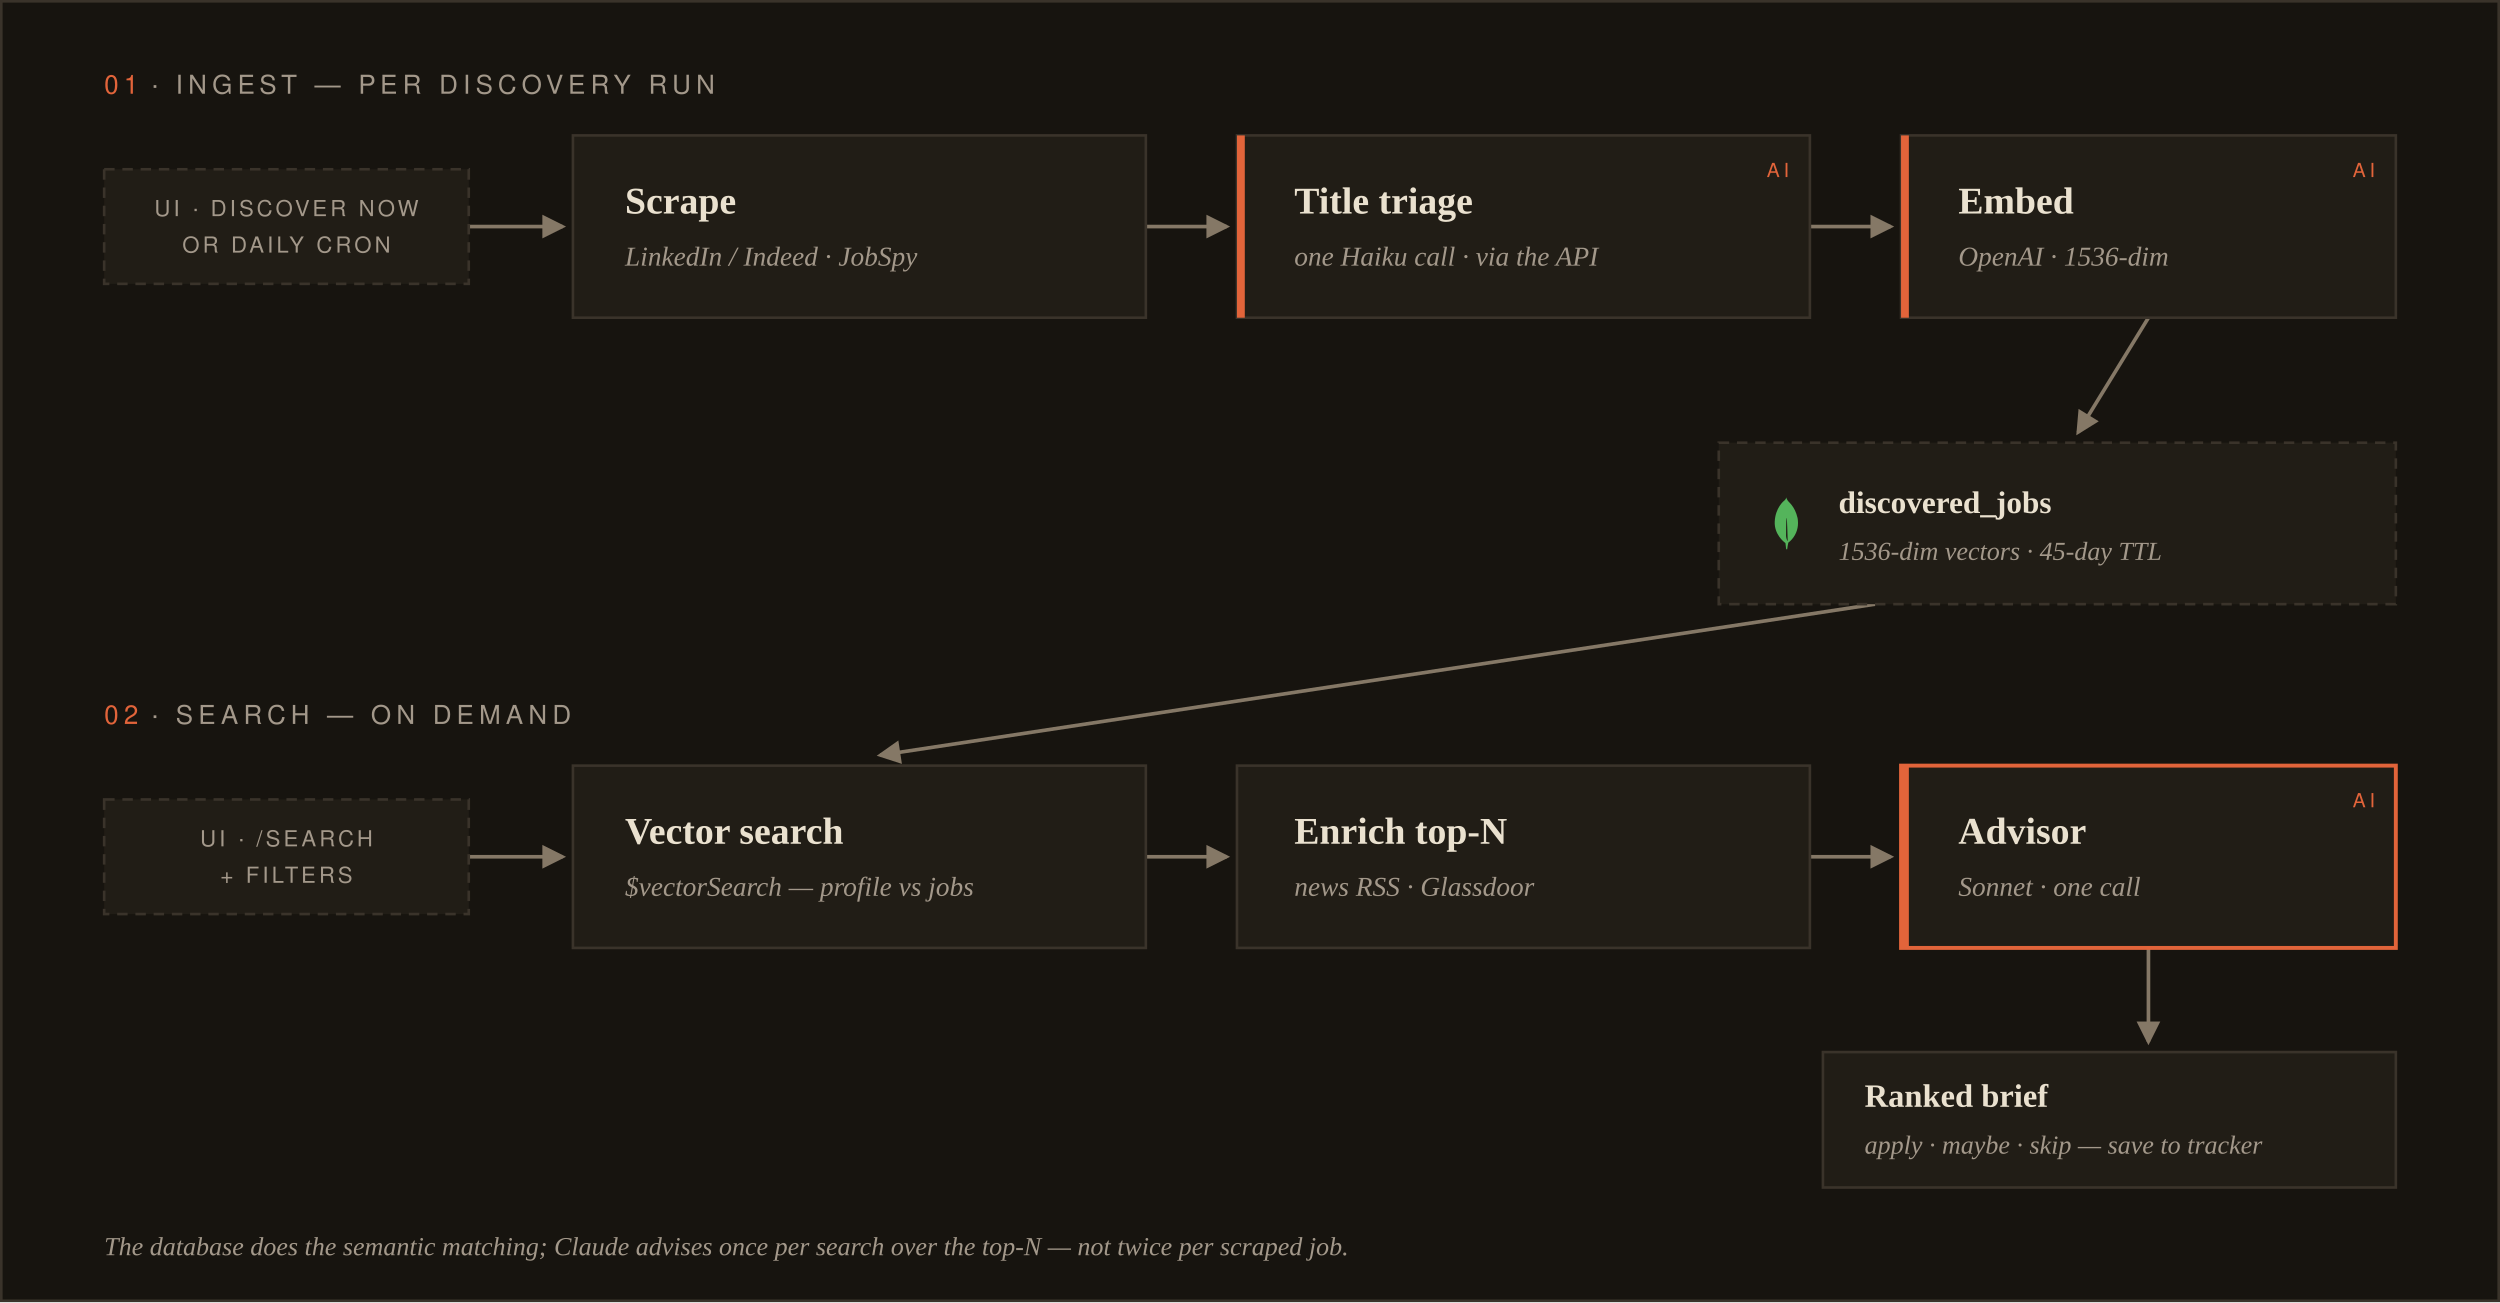
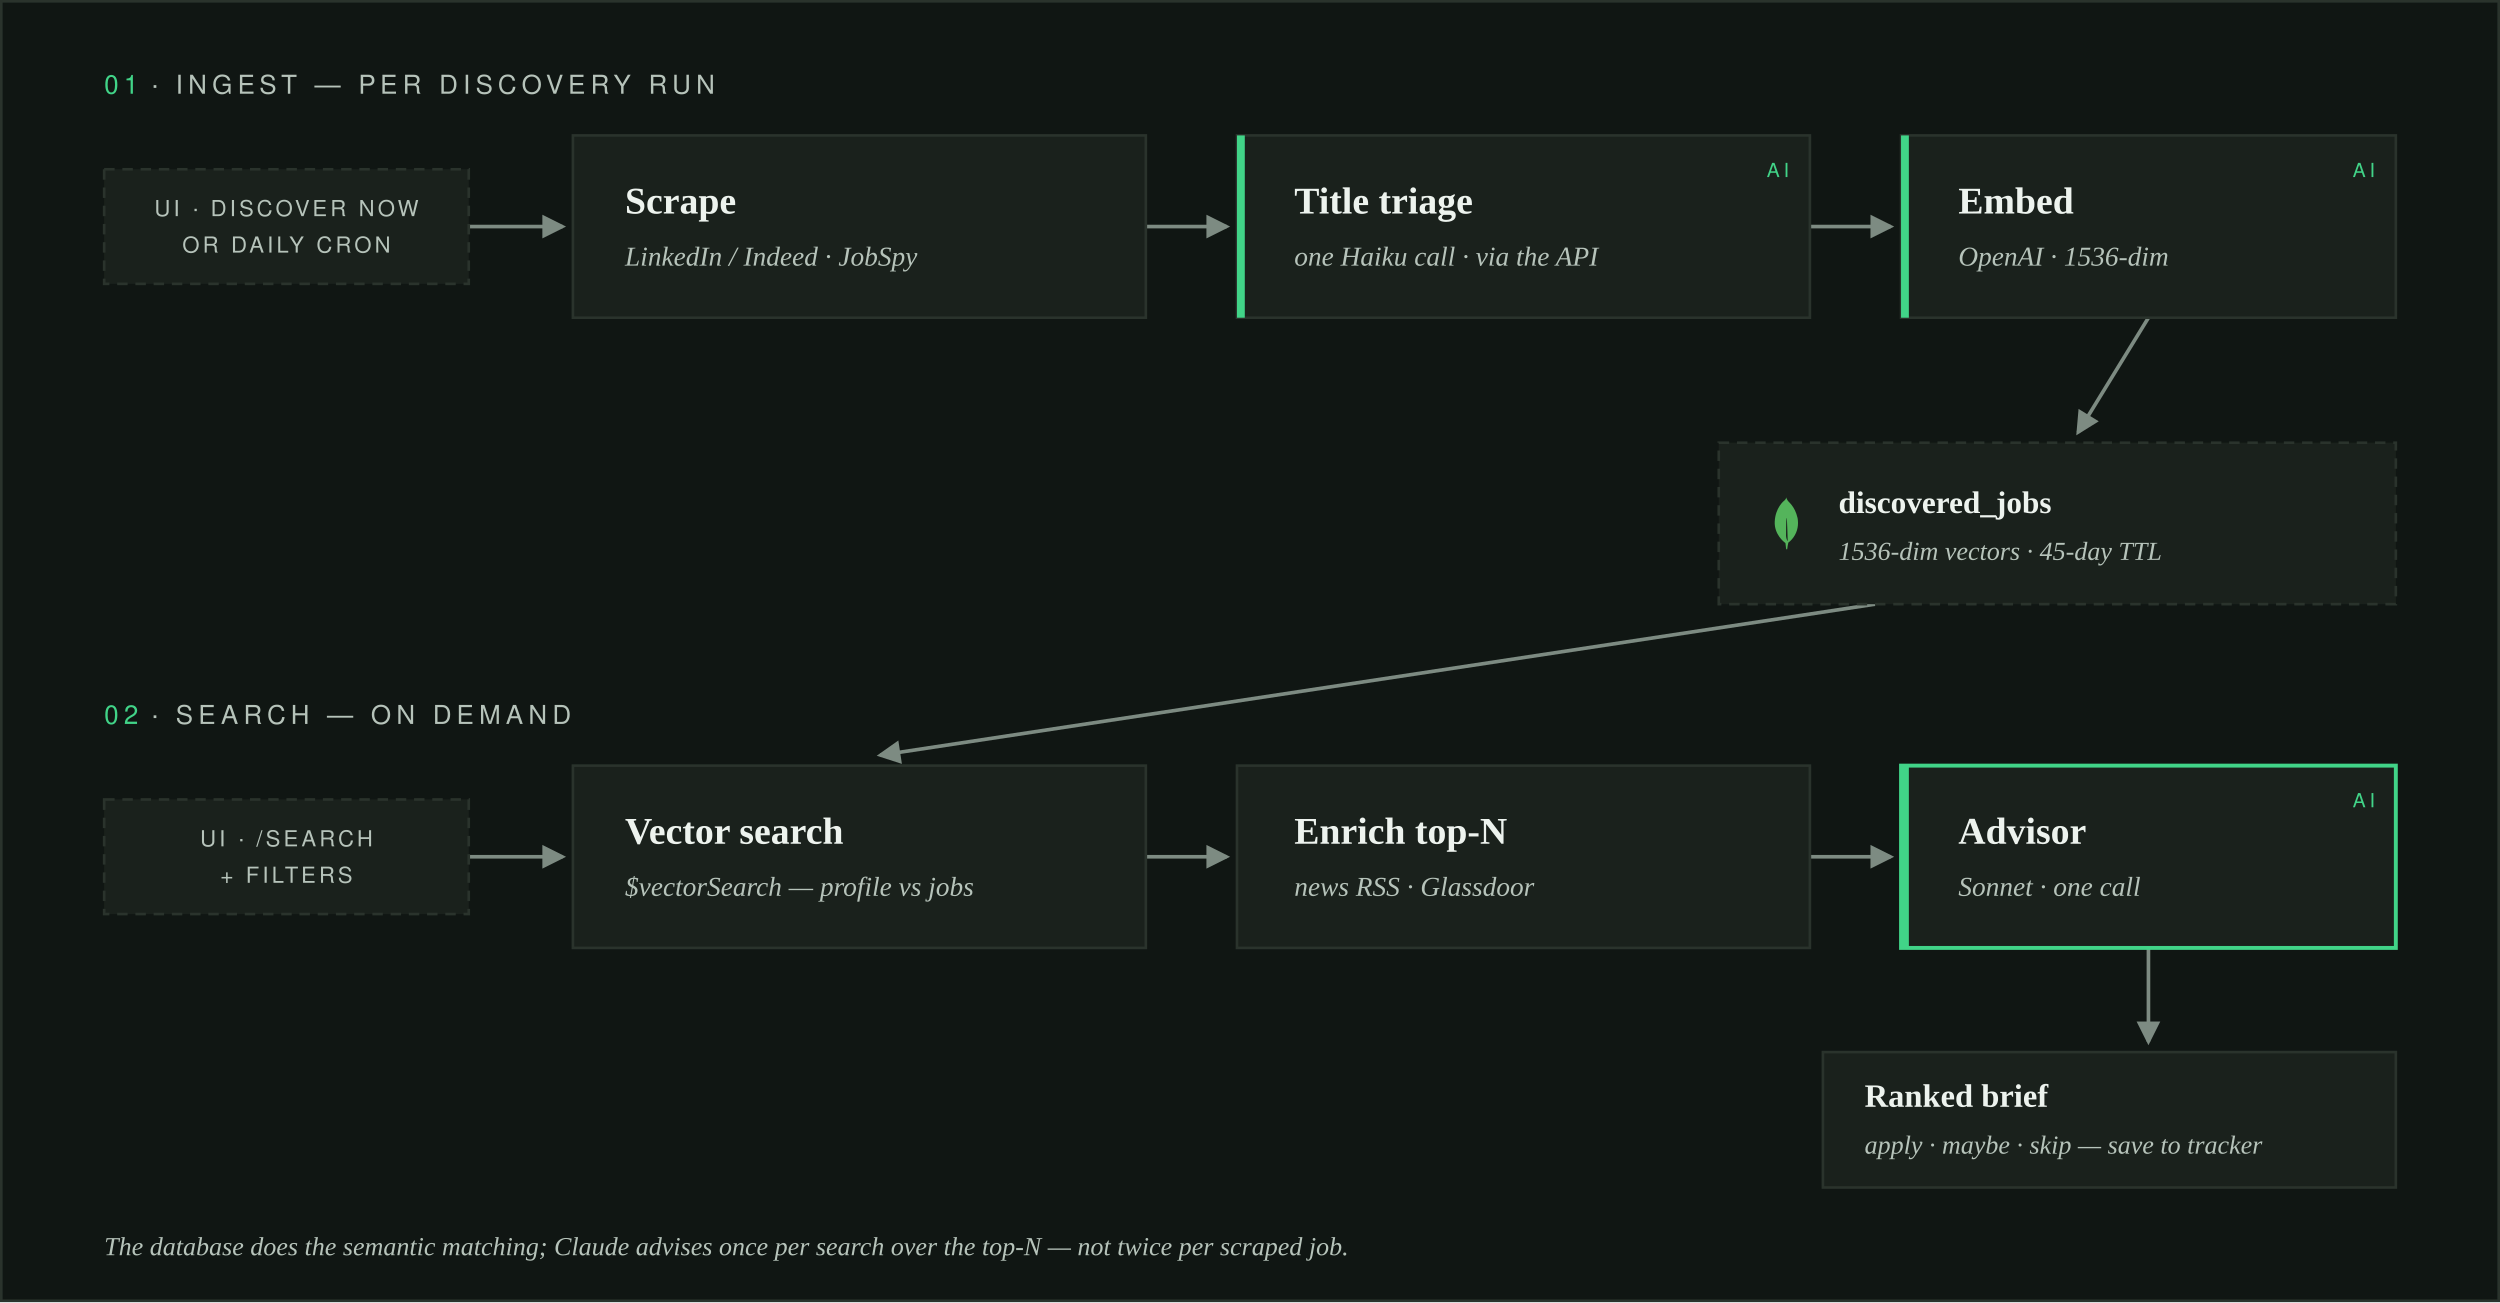
<svg xmlns="http://www.w3.org/2000/svg" viewBox="0 0 960 500" font-family="Georgia, 'Times New Roman', serif">
  <defs>
    <marker id="arr" viewBox="0 0 10 10" refX="8.5" refY="5" markerWidth="6.5" markerHeight="6.5" orient="auto-start-reverse">
-       <path d="M0 0 L10 5 L0 10 z" fill="#857866" />
+       <path d="M0 0 L10 5 L0 10 z" fill="#7d8b82" />
    </marker>
    <path id="icoMongo" d="M17.193 9.555c-1.264-5.58-4.252-7.414-4.573-8.115-.28-.394-.53-.954-.735-1.44-.036.495-.055.685-.523 1.184-.723.566-4.438 3.682-4.74 10.02-.282 5.912 4.27 9.435 4.888 9.884l.07.05A73.49 73.49 0 0111.91 24h.481c.114-1.032.284-2.056.51-3.07.417-.296.604-.463.85-.693a11.342 11.342 0 003.639-8.464c.01-.814-.103-1.662-.197-2.218zm-5.336 8.195s0-8.291.275-8.29c.213 0 .49 10.695.49 10.695-.381-.045-.765-1.76-.765-2.405z" />
  </defs>
-   <rect x="0" y="0" width="960" height="500" fill="#17140F" />
-   <rect x="0.5" y="0.5" width="959" height="499" fill="none" stroke="#3A332A" />
-   <text x="40" y="36" font-family="Helvetica, Arial, sans-serif" font-size="10" letter-spacing="2" fill="#A3988A">
-     <tspan fill="#E2643A">01</tspan> · INGEST — PER DISCOVERY RUN</text>
-   <text x="40" y="278" font-family="Helvetica, Arial, sans-serif" font-size="10" letter-spacing="2" fill="#A3988A">
-     <tspan fill="#E2643A">02</tspan> · SEARCH — ON DEMAND</text>
-   <g stroke="#857866" fill="none" stroke-width="1.4" marker-end="url(#arr)">
+   <rect x="0" y="0" width="960" height="500" fill="#101613" />
+   <rect x="0.5" y="0.5" width="959" height="499" fill="none" stroke="#2a332c" />
+   <text x="40" y="36" font-family="Helvetica, Arial, sans-serif" font-size="10" letter-spacing="2" fill="#b6c3ba">
+     <tspan fill="#41d488">01</tspan> · INGEST — PER DISCOVERY RUN</text>
+   <text x="40" y="278" font-family="Helvetica, Arial, sans-serif" font-size="10" letter-spacing="2" fill="#b6c3ba">
+     <tspan fill="#41d488">02</tspan> · SEARCH — ON DEMAND</text>
+   <g stroke="#7d8b82" fill="none" stroke-width="1.4" marker-end="url(#arr)">
    <path d="M180,87 H216" />
    <path d="M440,87 H471" />
    <path d="M695,87 H726" />
    <path d="M825,122 L798,166" />
    <path d="M720,232 L338,290" />
    <path d="M180,329 H216" />
    <path d="M440,329 H471" />
    <path d="M695,329 H726" />
    <path d="M825,364 V400" />
  </g>
-   <rect x="40" y="65" width="140" height="44" fill="#211D16" stroke="#3A332A" stroke-dasharray="4 3" />
-   <text x="110" y="83" font-family="Helvetica, Arial, sans-serif" font-size="8.5" letter-spacing="1.2" fill="#A3988A" text-anchor="middle">UI · DISCOVER NOW</text>
-   <text x="110" y="97" font-family="Helvetica, Arial, sans-serif" font-size="8.5" letter-spacing="1.2" fill="#A3988A" text-anchor="middle">OR DAILY CRON</text>
-   <rect x="220" y="52" width="220" height="70" fill="#211D16" stroke="#3A332A" />
-   <text x="240" y="82" font-size="14.5" font-weight="700" fill="#EAE1CF">Scrape</text>
-   <text x="240" y="102" font-size="10.5" font-style="italic" fill="#A3988A">LinkedIn / Indeed · JobSpy</text>
-   <rect x="475" y="52" width="220" height="70" fill="#211D16" stroke="#3A332A" />
-   <rect x="475" y="52" width="3" height="70" fill="#E2643A" />
-   <text x="687" y="68" font-family="Helvetica, Arial, sans-serif" font-size="7.5" letter-spacing="1.5" fill="#E2643A" text-anchor="end">AI</text>
-   <text x="497" y="82" font-size="14.5" font-weight="700" fill="#EAE1CF">Title triage</text>
-   <text x="497" y="102" font-size="10.5" font-style="italic" fill="#A3988A">one Haiku call · via the API</text>
-   <rect x="730" y="52" width="190" height="70" fill="#211D16" stroke="#3A332A" />
-   <rect x="730" y="52" width="3" height="70" fill="#E2643A" />
-   <text x="912" y="68" font-family="Helvetica, Arial, sans-serif" font-size="7.5" letter-spacing="1.5" fill="#E2643A" text-anchor="end">AI</text>
-   <text x="752" y="82" font-size="14.5" font-weight="700" fill="#EAE1CF">Embed</text>
-   <text x="752" y="102" font-size="10.5" font-style="italic" fill="#A3988A">OpenAI · 1536-dim</text>
-   <rect x="660" y="170" width="260" height="62" fill="#211D16" stroke="#3A332A" stroke-dasharray="4 3" />
+   <rect x="40" y="65" width="140" height="44" fill="#1a211c" stroke="#2a332c" stroke-dasharray="4 3" />
+   <text x="110" y="83" font-family="Helvetica, Arial, sans-serif" font-size="8.5" letter-spacing="1.2" fill="#b6c3ba" text-anchor="middle">UI · DISCOVER NOW</text>
+   <text x="110" y="97" font-family="Helvetica, Arial, sans-serif" font-size="8.5" letter-spacing="1.2" fill="#b6c3ba" text-anchor="middle">OR DAILY CRON</text>
+   <rect x="220" y="52" width="220" height="70" fill="#1a211c" stroke="#2a332c" />
+   <text x="240" y="82" font-size="14.5" font-weight="700" fill="#edf3ee">Scrape</text>
+   <text x="240" y="102" font-size="10.5" font-style="italic" fill="#b6c3ba">LinkedIn / Indeed · JobSpy</text>
+   <rect x="475" y="52" width="220" height="70" fill="#1a211c" stroke="#2a332c" />
+   <rect x="475" y="52" width="3" height="70" fill="#41d488" />
+   <text x="687" y="68" font-family="Helvetica, Arial, sans-serif" font-size="7.5" letter-spacing="1.5" fill="#41d488" text-anchor="end">AI</text>
+   <text x="497" y="82" font-size="14.5" font-weight="700" fill="#edf3ee">Title triage</text>
+   <text x="497" y="102" font-size="10.5" font-style="italic" fill="#b6c3ba">one Haiku call · via the API</text>
+   <rect x="730" y="52" width="190" height="70" fill="#1a211c" stroke="#2a332c" />
+   <rect x="730" y="52" width="3" height="70" fill="#41d488" />
+   <text x="912" y="68" font-family="Helvetica, Arial, sans-serif" font-size="7.5" letter-spacing="1.5" fill="#41d488" text-anchor="end">AI</text>
+   <text x="752" y="82" font-size="14.5" font-weight="700" fill="#edf3ee">Embed</text>
+   <text x="752" y="102" font-size="10.5" font-style="italic" fill="#b6c3ba">OpenAI · 1536-dim</text>
+   <rect x="660" y="170" width="260" height="62" fill="#1a211c" stroke="#2a332c" stroke-dasharray="4 3" />
  <use href="#icoMongo" transform="translate(676,191) scale(0.83)" fill="#54B45B" />
-   <text x="706" y="197" font-size="12" font-weight="600" fill="#EAE1CF">discovered_jobs</text>
-   <text x="706" y="215" font-size="10" font-style="italic" fill="#A3988A">1536-dim vectors · 45-day TTL</text>
-   <rect x="40" y="307" width="140" height="44" fill="#211D16" stroke="#3A332A" stroke-dasharray="4 3" />
-   <text x="110" y="325" font-family="Helvetica, Arial, sans-serif" font-size="8.5" letter-spacing="1.2" fill="#A3988A" text-anchor="middle">UI · /SEARCH</text>
-   <text x="110" y="339" font-family="Helvetica, Arial, sans-serif" font-size="8.5" letter-spacing="1.2" fill="#A3988A" text-anchor="middle">+ FILTERS</text>
-   <rect x="220" y="294" width="220" height="70" fill="#211D16" stroke="#3A332A" />
-   <text x="240" y="324" font-size="14.5" font-weight="700" fill="#EAE1CF">Vector search</text>
-   <text x="240" y="344" font-size="10.5" font-style="italic" fill="#A3988A">$vectorSearch — profile vs jobs</text>
-   <rect x="475" y="294" width="220" height="70" fill="#211D16" stroke="#3A332A" />
-   <text x="497" y="324" font-size="14.5" font-weight="700" fill="#EAE1CF">Enrich top-N</text>
-   <text x="497" y="344" font-size="10.5" font-style="italic" fill="#A3988A">news RSS · Glassdoor</text>
-   <rect x="730" y="294" width="190" height="70" fill="#211D16" stroke="#E2643A" stroke-width="1.5" />
-   <rect x="730" y="294" width="3" height="70" fill="#E2643A" />
-   <text x="912" y="310" font-family="Helvetica, Arial, sans-serif" font-size="7.5" letter-spacing="1.5" fill="#E2643A" text-anchor="end">AI</text>
-   <text x="752" y="324" font-size="14.5" font-weight="700" fill="#EAE1CF">Advisor</text>
-   <text x="752" y="344" font-size="10.5" font-style="italic" fill="#A3988A">Sonnet · one call</text>
-   <rect x="700" y="404" width="220" height="52" fill="#211D16" stroke="#3A332A" />
-   <text x="716" y="425" font-size="12.5" font-weight="600" fill="#EAE1CF">Ranked brief</text>
-   <text x="716" y="443" font-size="10" font-style="italic" fill="#A3988A">apply · maybe · skip — save to tracker</text>
-   <text x="40" y="482" font-size="10" font-style="italic" fill="#A3988A">The database does the semantic matching; Claude advises once per search over the top-N — not twice per scraped job.</text>
+   <text x="706" y="197" font-size="12" font-weight="600" fill="#edf3ee">discovered_jobs</text>
+   <text x="706" y="215" font-size="10" font-style="italic" fill="#b6c3ba">1536-dim vectors · 45-day TTL</text>
+   <rect x="40" y="307" width="140" height="44" fill="#1a211c" stroke="#2a332c" stroke-dasharray="4 3" />
+   <text x="110" y="325" font-family="Helvetica, Arial, sans-serif" font-size="8.5" letter-spacing="1.2" fill="#b6c3ba" text-anchor="middle">UI · /SEARCH</text>
+   <text x="110" y="339" font-family="Helvetica, Arial, sans-serif" font-size="8.5" letter-spacing="1.2" fill="#b6c3ba" text-anchor="middle">+ FILTERS</text>
+   <rect x="220" y="294" width="220" height="70" fill="#1a211c" stroke="#2a332c" />
+   <text x="240" y="324" font-size="14.5" font-weight="700" fill="#edf3ee">Vector search</text>
+   <text x="240" y="344" font-size="10.5" font-style="italic" fill="#b6c3ba">$vectorSearch — profile vs jobs</text>
+   <rect x="475" y="294" width="220" height="70" fill="#1a211c" stroke="#2a332c" />
+   <text x="497" y="324" font-size="14.5" font-weight="700" fill="#edf3ee">Enrich top-N</text>
+   <text x="497" y="344" font-size="10.5" font-style="italic" fill="#b6c3ba">news RSS · Glassdoor</text>
+   <rect x="730" y="294" width="190" height="70" fill="#1a211c" stroke="#41d488" stroke-width="1.5" />
+   <rect x="730" y="294" width="3" height="70" fill="#41d488" />
+   <text x="912" y="310" font-family="Helvetica, Arial, sans-serif" font-size="7.5" letter-spacing="1.5" fill="#41d488" text-anchor="end">AI</text>
+   <text x="752" y="324" font-size="14.5" font-weight="700" fill="#edf3ee">Advisor</text>
+   <text x="752" y="344" font-size="10.5" font-style="italic" fill="#b6c3ba">Sonnet · one call</text>
+   <rect x="700" y="404" width="220" height="52" fill="#1a211c" stroke="#2a332c" />
+   <text x="716" y="425" font-size="12.5" font-weight="600" fill="#edf3ee">Ranked brief</text>
+   <text x="716" y="443" font-size="10" font-style="italic" fill="#b6c3ba">apply · maybe · skip — save to tracker</text>
+   <text x="40" y="482" font-size="10" font-style="italic" fill="#b6c3ba">The database does the semantic matching; Claude advises once per search over the top-N — not twice per scraped job.</text>
</svg>
